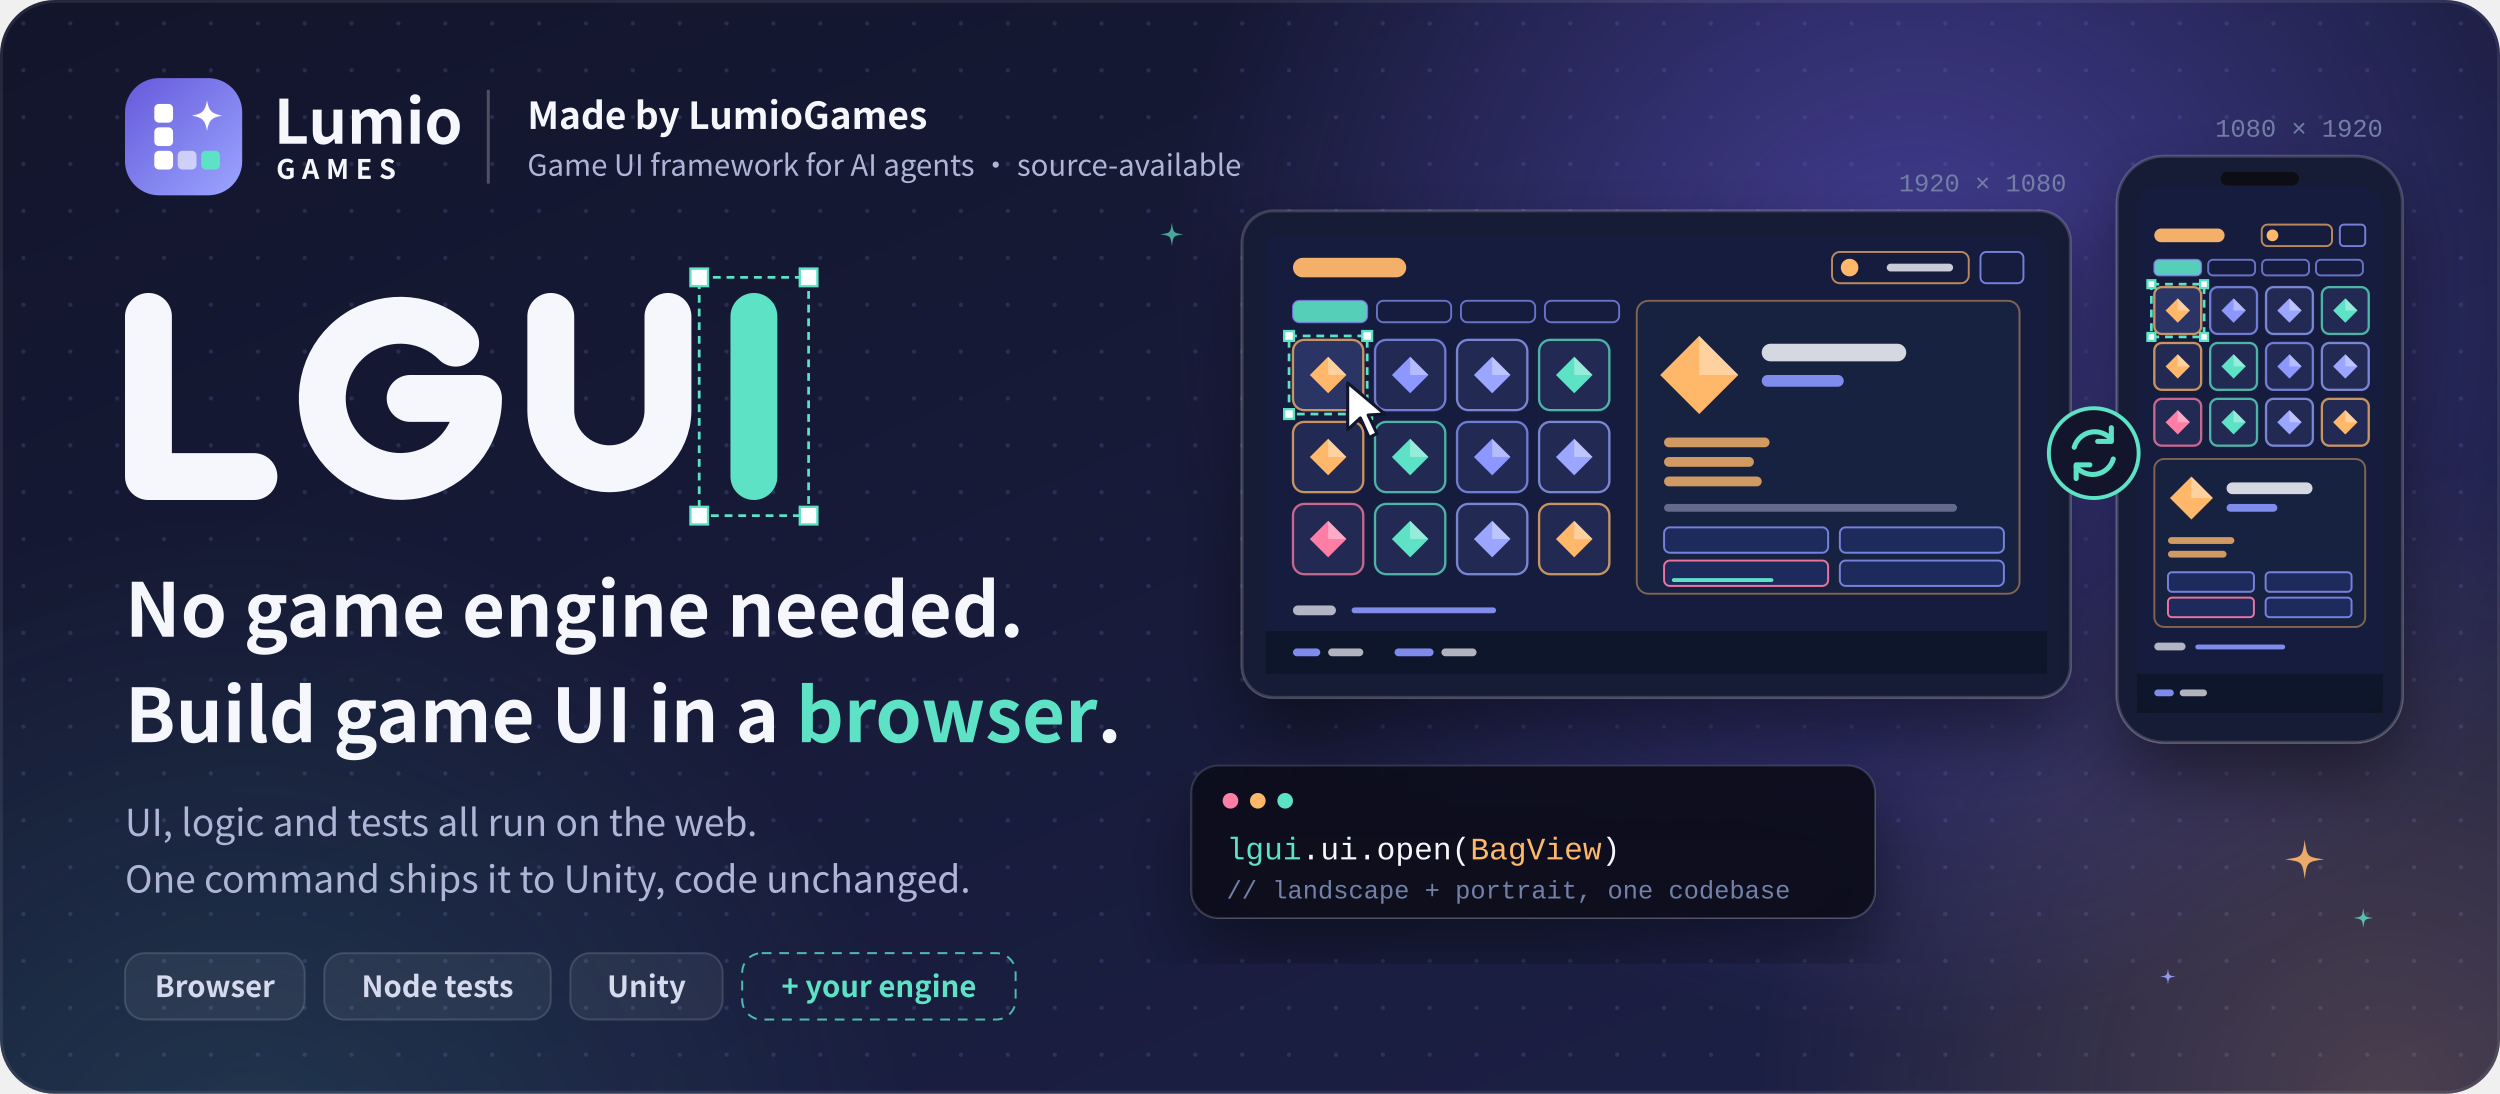
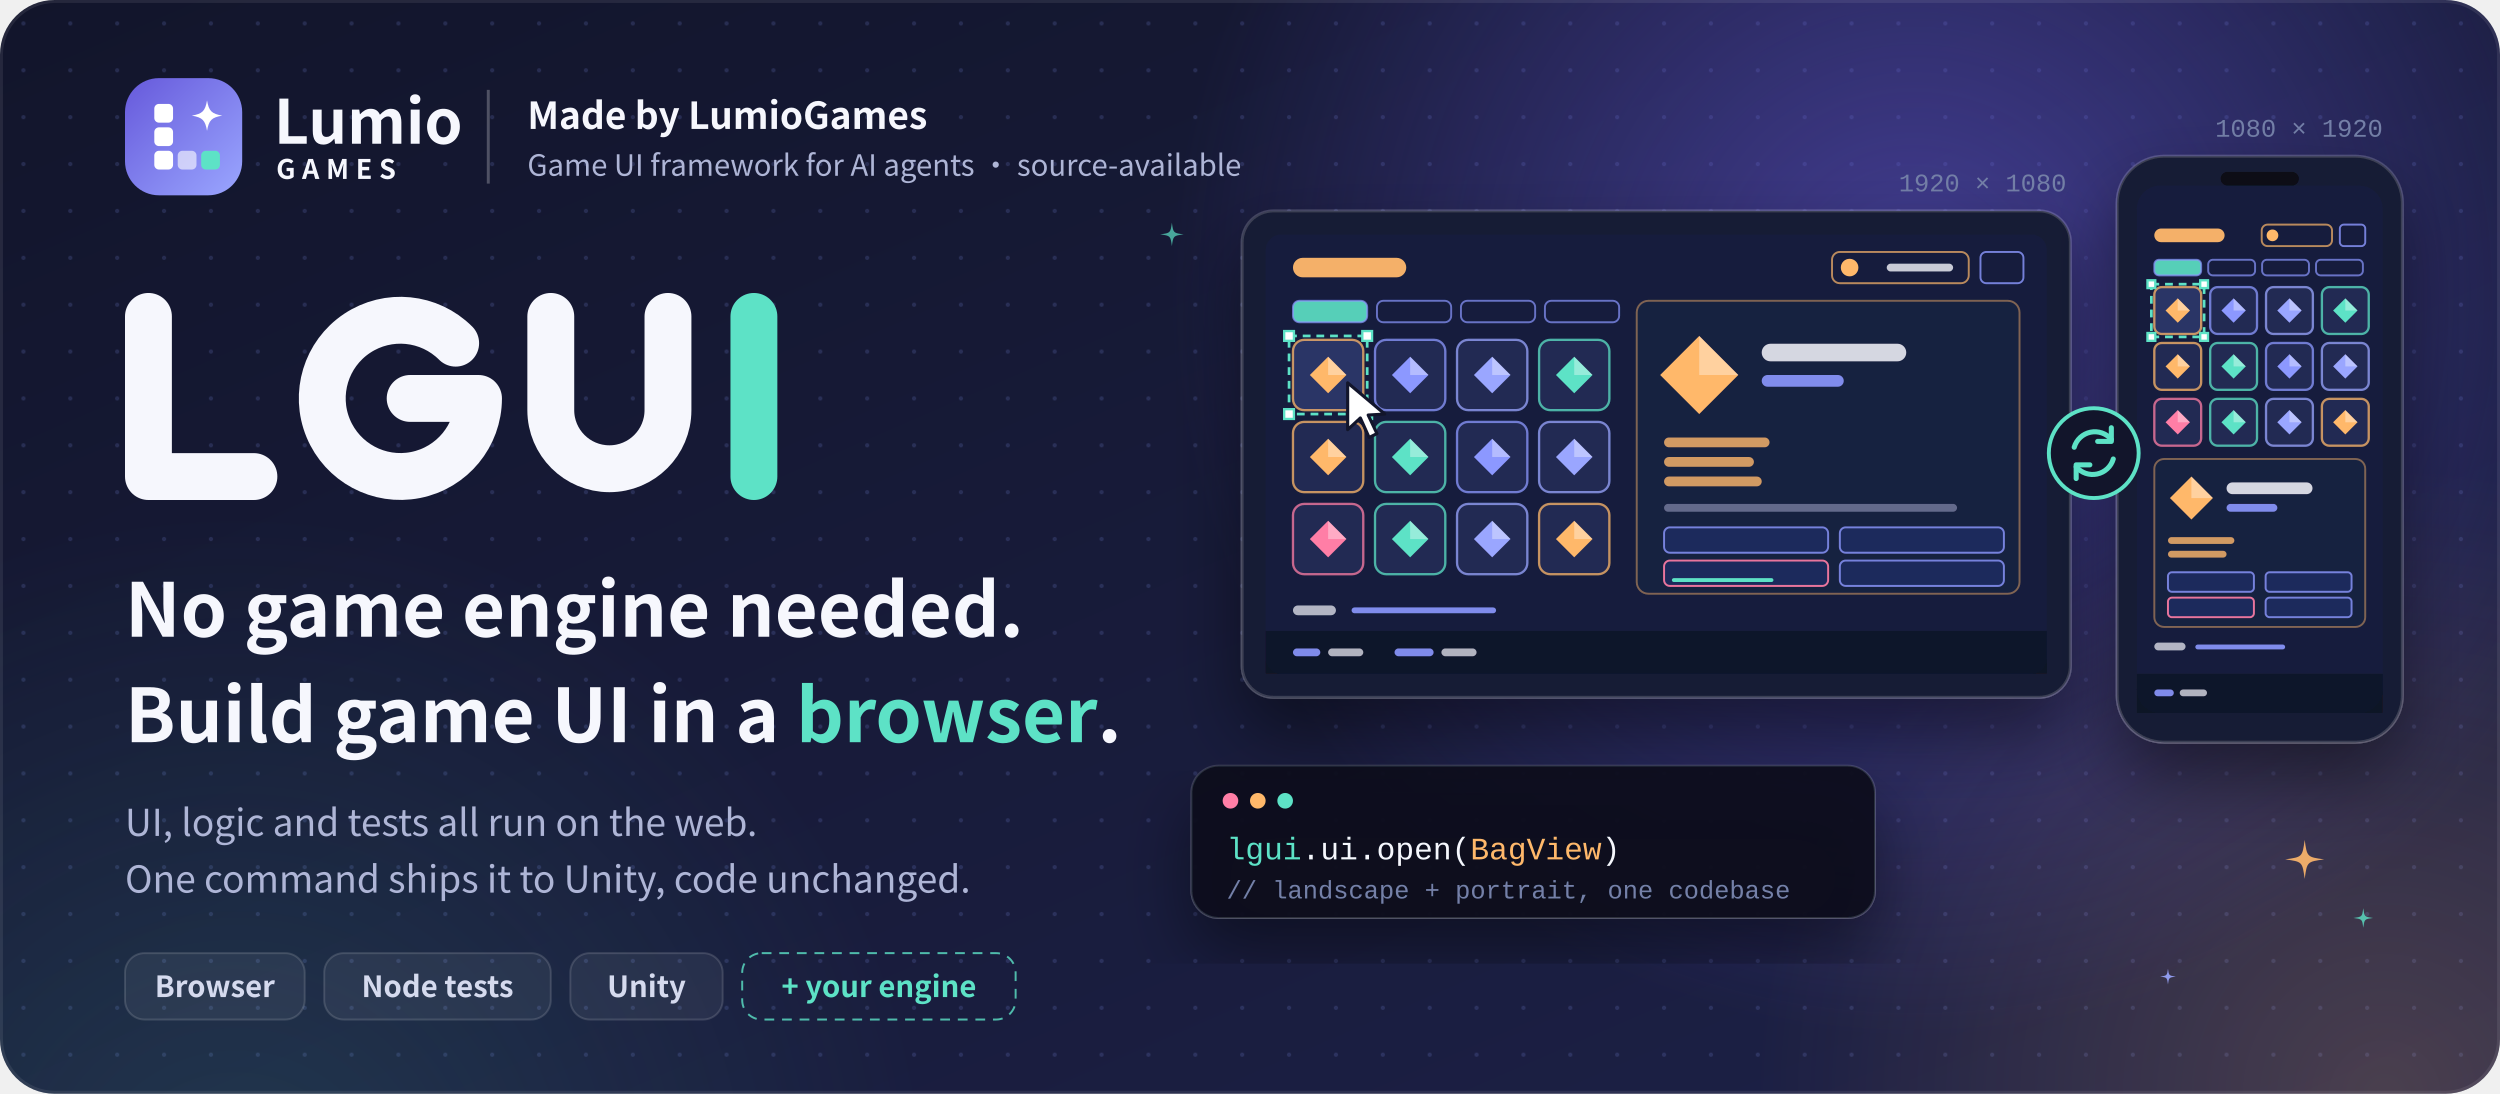
<svg xmlns="http://www.w3.org/2000/svg" viewBox="0 0 1280 560" width="1280" height="560" role="img" aria-label="Made by LumioGames · LGUI: no game engine needed, build game UI in a browser · lumio.games">
  <defs>
    <linearGradient id="bg" x1="0" y1="0" x2="1" y2="1">
      <stop offset="0" stop-color="#12152B" />
      <stop offset="1" stop-color="#1D2148" />
    </linearGradient>
    <radialGradient id="gTeal" cx=".5" cy=".5" r=".5">
      <stop offset="0" stop-color="#6659DB" stop-opacity=".55" />
      <stop offset="1" stop-color="#6659DB" stop-opacity="0" />
    </radialGradient>
    <radialGradient id="gAmber" cx=".5" cy=".5" r=".5">
      <stop offset="0" stop-color="#FFB86B" stop-opacity=".20" />
      <stop offset="1" stop-color="#FFB86B" stop-opacity="0" />
    </radialGradient>
    <radialGradient id="gViolet" cx=".5" cy=".5" r=".5">
      <stop offset="0" stop-color="#5DE2C6" stop-opacity=".14" />
      <stop offset="1" stop-color="#5DE2C6" stop-opacity="0" />
    </radialGradient>
    <pattern id="dots" width="24" height="24" patternUnits="userSpaceOnUse">
      <circle cx="12" cy="12" r="1.1" fill="#8CA0FF" fill-opacity=".16" />
    </pattern>
    <clipPath id="round">
      <rect width="1280" height="560" rx="28" />
    </clipPath>
    <filter id="shadow" x="-20%" y="-20%" width="140%" height="150%">
      <feDropShadow dx="0" dy="18" stdDeviation="18" flood-color="#000" flood-opacity=".45" />
    </filter>
  </defs>
  <g clip-path="url(#round)">
    <rect width="1280" height="560" fill="url(#bg)" />
    <rect width="1280" height="560" fill="url(#dots)" />
    <circle cx="980" cy="150" r="380" fill="url(#gTeal)" />
    <circle cx="1220" cy="560" r="320" fill="url(#gAmber)" />
    <circle cx="120" cy="620" r="360" fill="url(#gViolet)" />
    <g transform="translate(64 40) scale(0.6)">
      <defs>
        <linearGradient id="heroMark" x1="0" y1="0" x2="1" y2="1">
          <stop offset="0" stop-color="#6659db" />
          <stop offset="1" stop-color="#9aa6ff" />
        </linearGradient>
      </defs>
      <rect width="100" height="100" rx="29" fill="url(#heroMark)" />
      <rect x="25" y="22" width="16" height="16" rx="4" fill="#fff" />
      <rect x="25" y="42" width="16" height="16" rx="4" fill="#fff" />
      <rect x="25" y="62" width="16" height="16" rx="4" fill="#fff" />
      <rect x="45" y="62" width="16" height="16" rx="4" fill="#fff" fill-opacity=".6" />
      <rect x="65" y="62" width="16" height="16" rx="4" fill="#5de2c6" />
      <path d="M70 19C71.56 28.1 73.9 30.44 83 32C73.9 33.56 71.56 35.9 70 45C68.44 35.9 66.1 33.56 57 32C66.1 30.44 68.44 28.1 70 19Z" fill="#fff" />
    </g>
    <text x="140.2" y="73.6" font-family="-apple-system,BlinkMacSystemFont,'Segoe UI','PingFang SC','Microsoft YaHei','Noto Sans CJK SC',system-ui,sans-serif" font-size="31.2" font-weight="800" fill="#F6F7FD">Lumio</text>
    <text x="141.4" y="91.6" font-family="-apple-system,BlinkMacSystemFont,'Segoe UI','PingFang SC','Microsoft YaHei','Noto Sans CJK SC',system-ui,sans-serif" font-size="13.8" font-weight="700" letter-spacing="3.45" fill="#F6F7FD">GAMES</text>
    <path d="M250 46V94" stroke="#fff" stroke-opacity=".25" stroke-width="1.5" />
    <text font-family="-apple-system,BlinkMacSystemFont,'Segoe UI','PingFang SC','Microsoft YaHei','Noto Sans CJK SC',system-ui,sans-serif">
      <tspan x="270" y="66" font-size="19" font-weight="800" fill="#F6F7FD">Made by LumioGames</tspan>
      <tspan x="270" y="90" font-size="15" font-weight="500" fill="#AEB5D6">Game UI framework for AI agents · source-available</tspan>
    </text>
    <g transform="translate(0 30)">
      <g fill="none" stroke-linecap="round" stroke-linejoin="round" stroke-width="24">
        <path d="M76 132V214H130" stroke="#F6F7FD" />
        <path d="M233.3 145.7A40 40 0 1 0 245 174H210" stroke="#F6F7FD" />
        <path d="M282 132V180A30 30 0 0 0 342 180V132" stroke="#F6F7FD" />
        <path d="M386 132V214" stroke="#5DE2C6" />
      </g>
-       <rect x="358" y="112" width="56" height="122" fill="none" stroke="#5DE2C6" stroke-width="1.4" stroke-dasharray="4 3" />
-       <rect x="353.5" y="107.5" width="9" height="9" fill="#fff" stroke="#5DE2C6" stroke-width="1.2" />
-       <rect x="409.5" y="107.5" width="9" height="9" fill="#fff" stroke="#5DE2C6" stroke-width="1.2" />
-       <rect x="353.5" y="229.5" width="9" height="9" fill="#fff" stroke="#5DE2C6" stroke-width="1.2" />
-       <rect x="409.5" y="229.5" width="9" height="9" fill="#fff" stroke="#5DE2C6" stroke-width="1.2" />
    </g>
    <text font-family="-apple-system,BlinkMacSystemFont,'Segoe UI','PingFang SC','Microsoft YaHei','Noto Sans CJK SC',system-ui,sans-serif" font-size="38" font-weight="800" fill="#F6F7FD">
      <tspan x="64" y="326">No game engine needed.</tspan>
      <tspan x="64" y="380">Build game UI in a <tspan fill="#5DE2C6">browser</tspan>.</tspan>
    </text>
    <text font-family="-apple-system,BlinkMacSystemFont,'Segoe UI','PingFang SC','Microsoft YaHei','Noto Sans CJK SC',system-ui,sans-serif" font-size="19" fill="#AEB5D6">
      <tspan x="64" y="428">UI, logic and tests all run on the web.</tspan>
      <tspan x="64" y="457">One command ships it to Unity, code unchanged.</tspan>
    </text>
    <rect x="64" y="488" width="92" height="34" rx="10" fill="#fff" fill-opacity="0.06" stroke="#fff" stroke-opacity="0.14" />
    <text x="110" y="510.5" text-anchor="middle" font-family="-apple-system,BlinkMacSystemFont,'Segoe UI','PingFang SC','Microsoft YaHei','Noto Sans CJK SC',system-ui,sans-serif" font-size="15" font-weight="600" fill="#D5DAEE">Browser</text>
    <rect x="166" y="488" width="116" height="34" rx="10" fill="#fff" fill-opacity="0.06" stroke="#fff" stroke-opacity="0.14" />
    <text x="224" y="510.5" text-anchor="middle" font-family="-apple-system,BlinkMacSystemFont,'Segoe UI','PingFang SC','Microsoft YaHei','Noto Sans CJK SC',system-ui,sans-serif" font-size="15" font-weight="600" fill="#D5DAEE">Node tests</text>
    <rect x="292" y="488" width="78" height="34" rx="10" fill="#fff" fill-opacity="0.06" stroke="#fff" stroke-opacity="0.14" />
    <text x="331" y="510.5" text-anchor="middle" font-family="-apple-system,BlinkMacSystemFont,'Segoe UI','PingFang SC','Microsoft YaHei','Noto Sans CJK SC',system-ui,sans-serif" font-size="15" font-weight="600" fill="#D5DAEE">Unity</text>
    <rect x="380" y="488" width="140" height="34" rx="10" fill="#fff" fill-opacity="0" stroke="#5DE2C6" stroke-opacity="0.8" stroke-dasharray="5 4" />
    <text x="450" y="510.5" text-anchor="middle" font-family="-apple-system,BlinkMacSystemFont,'Segoe UI','PingFang SC','Microsoft YaHei','Noto Sans CJK SC',system-ui,sans-serif" font-size="15" font-weight="600" fill="#5DE2C6">+ your engine</text>
    <text x="1058" y="98" text-anchor="end" font-family="'SF Mono',Menlo,Consolas,'Liberation Mono',monospace" font-size="13" fill="#7480A8">1920 × 1080</text>
    <g filter="url(#shadow)">
      <rect x="636" y="108" width="424" height="249" rx="16" fill="#171C34" stroke="#fff" stroke-opacity=".16" stroke-width="1.5" />
      <g transform="translate(648 120)">
        <rect width="400" height="225" rx="8" fill="#131B3C" />
        <rect x="14" y="12" width="58" height="10" rx="5" fill="#FFB86B" opacity="0.95" />
        <rect x="290" y="9" width="70" height="16" rx="4" fill="none" stroke="#FFB86B" stroke-opacity=".7" />
        <circle cx="299" cy="17" r="4.5" fill="#FFB86B" />
        <rect x="318" y="15" width="34" height="4" rx="2" fill="#F6F7FD" opacity="0.8" />
        <rect x="366" y="9" width="22" height="16" rx="3" fill="none" stroke="#8C98FF" stroke-opacity=".8" />
        <rect x="14" y="34" width="38" height="11" rx="3.3" fill="#5DE2C6" fill-opacity="0.9" stroke="#8C98FF" stroke-opacity=".7" stroke-width="1" />
        <rect x="57" y="34" width="38" height="11" rx="3.3" fill="none" fill-opacity="0" stroke="#8C98FF" stroke-opacity=".7" stroke-width="1" />
        <rect x="100" y="34" width="38" height="11" rx="3.3" fill="none" fill-opacity="0" stroke="#8C98FF" stroke-opacity=".7" stroke-width="1" />
        <rect x="143" y="34" width="38" height="11" rx="3.3" fill="none" fill-opacity="0" stroke="#8C98FF" stroke-opacity=".7" stroke-width="1" />
        <rect x="14" y="54" width="36" height="36" rx="5.76" fill="#2A3466" stroke="#FFB86B" stroke-opacity=".75" stroke-width="1.2" />
        <path d="M32 62.64L41.36 72L32 81.36L22.64 72Z" fill="#FFB86B" />
        <path d="M32 62.64L41.36 72L32 72Z" fill="#fff" opacity=".35" />
        <rect x="56" y="54" width="36" height="36" rx="5.76" fill="#232A52" stroke="#8C98FF" stroke-opacity=".75" stroke-width="1.2" />
        <path d="M74 62.64L83.36 72L74 81.36L64.64 72Z" fill="#8C98FF" />
        <path d="M74 62.64L83.36 72L74 72Z" fill="#fff" opacity=".35" />
        <rect x="98" y="54" width="36" height="36" rx="5.76" fill="#232A52" stroke="#9AA6FF" stroke-opacity=".75" stroke-width="1.2" />
        <path d="M116 62.64L125.36 72L116 81.36L106.64 72Z" fill="#9AA6FF" />
        <path d="M116 62.64L125.36 72L116 72Z" fill="#fff" opacity=".35" />
        <rect x="140" y="54" width="36" height="36" rx="5.76" fill="#232A52" stroke="#5DE2C6" stroke-opacity=".75" stroke-width="1.2" />
        <path d="M158 62.64L167.36 72L158 81.36L148.64 72Z" fill="#5DE2C6" />
        <path d="M158 62.64L167.36 72L158 72Z" fill="#fff" opacity=".35" />
        <rect x="14" y="96" width="36" height="36" rx="5.76" fill="#232A52" stroke="#FFB86B" stroke-opacity=".75" stroke-width="1.2" />
        <path d="M32 104.64L41.36 114L32 123.36L22.64 114Z" fill="#FFB86B" />
        <path d="M32 104.64L41.36 114L32 114Z" fill="#fff" opacity=".35" />
        <rect x="56" y="96" width="36" height="36" rx="5.76" fill="#232A52" stroke="#5DE2C6" stroke-opacity=".75" stroke-width="1.2" />
        <path d="M74 104.64L83.36 114L74 123.36L64.64 114Z" fill="#5DE2C6" />
        <path d="M74 104.64L83.36 114L74 114Z" fill="#fff" opacity=".35" />
        <rect x="98" y="96" width="36" height="36" rx="5.76" fill="#232A52" stroke="#8C98FF" stroke-opacity=".75" stroke-width="1.2" />
        <path d="M116 104.64L125.36 114L116 123.36L106.64 114Z" fill="#8C98FF" />
        <path d="M116 104.64L125.36 114L116 114Z" fill="#fff" opacity=".35" />
        <rect x="140" y="96" width="36" height="36" rx="5.76" fill="#232A52" stroke="#9AA6FF" stroke-opacity=".75" stroke-width="1.2" />
        <path d="M158 104.64L167.36 114L158 123.36L148.64 114Z" fill="#9AA6FF" />
        <path d="M158 104.64L167.36 114L158 114Z" fill="#fff" opacity=".35" />
        <rect x="14" y="138" width="36" height="36" rx="5.76" fill="#232A52" stroke="#FF7EA6" stroke-opacity=".75" stroke-width="1.2" />
        <path d="M32 146.64L41.36 156L32 165.36L22.64 156Z" fill="#FF7EA6" />
        <path d="M32 146.64L41.36 156L32 156Z" fill="#fff" opacity=".35" />
        <rect x="56" y="138" width="36" height="36" rx="5.76" fill="#232A52" stroke="#5DE2C6" stroke-opacity=".75" stroke-width="1.2" />
        <path d="M74 146.64L83.36 156L74 165.36L64.64 156Z" fill="#5DE2C6" />
        <path d="M74 146.64L83.36 156L74 156Z" fill="#fff" opacity=".35" />
        <rect x="98" y="138" width="36" height="36" rx="5.76" fill="#232A52" stroke="#9AA6FF" stroke-opacity=".75" stroke-width="1.2" />
        <path d="M116 146.64L125.36 156L116 165.36L106.64 156Z" fill="#9AA6FF" />
        <path d="M116 146.64L125.36 156L116 156Z" fill="#fff" opacity=".35" />
        <rect x="140" y="138" width="36" height="36" rx="5.76" fill="#232A52" stroke="#FFB86B" stroke-opacity=".75" stroke-width="1.2" />
        <path d="M158 146.64L167.36 156L158 165.36L148.64 156Z" fill="#FFB86B" />
        <path d="M158 146.64L167.36 156L158 156Z" fill="#fff" opacity=".35" />
        <rect x="12" y="52" width="40" height="40" fill="none" stroke="#5DE2C6" stroke-width="1.4" stroke-dasharray="4 3" />
        <rect x="9.5" y="49.5" width="5" height="5" fill="#fff" stroke="#5DE2C6" stroke-width="1.2" />
        <rect x="49.5" y="49.5" width="5" height="5" fill="#fff" stroke="#5DE2C6" stroke-width="1.2" />
        <rect x="9.5" y="89.5" width="5" height="5" fill="#fff" stroke="#5DE2C6" stroke-width="1.2" />
        <rect x="49.5" y="89.5" width="5" height="5" fill="#fff" stroke="#5DE2C6" stroke-width="1.2" />
        <rect x="190" y="34" width="196" height="150" rx="6" fill="#fff" fill-opacity=".03" stroke="#FFB86B" stroke-opacity=".45" />
        <path d="M222 52L242 72L222 92L202 72Z" fill="#FFB86B" />
        <path d="M222 52L242 72L222 72Z" fill="#fff" opacity=".35" />
        <rect x="254" y="56" width="74" height="9" rx="4.5" fill="#F6F7FD" opacity="0.85" />
        <rect x="254" y="72" width="42" height="6" rx="3" fill="#8C98FF" opacity="0.9" />
        <rect x="204" y="104" width="54" height="5" rx="2.5" fill="#FFB86B" opacity="0.8" />
        <rect x="204" y="114" width="46" height="5" rx="2.5" fill="#FFB86B" opacity="0.8" />
        <rect x="204" y="124" width="50" height="5" rx="2.5" fill="#FFB86B" opacity="0.8" />
        <rect x="204" y="138" width="150" height="4" rx="2" fill="#AEB5D6" opacity="0.5" />
        <rect x="204" y="150" width="84" height="13" rx="3" fill="#1D2A5C" stroke="#8C98FF" stroke-opacity=".8" />
        <rect x="294" y="150" width="84" height="13" rx="3" fill="#1D2A5C" stroke="#8C98FF" stroke-opacity=".8" />
        <rect x="204" y="167" width="84" height="13" rx="3" fill="#1D2A5C" stroke="#FF7EA6" stroke-opacity=".9" />
        <rect x="208" y="176" width="52" height="2" rx="1" fill="#5DE2C6" opacity="1" />
        <rect x="294" y="167" width="84" height="13" rx="3" fill="#1D2A5C" stroke="#8C98FF" stroke-opacity=".8" />
        <rect x="14" y="190" width="22" height="5" rx="2.5" fill="#F6F7FD" opacity="0.7" />
        <rect x="44" y="191" width="74" height="3" rx="1.5" fill="#8C98FF" opacity="0.9" />
        <rect x="0" y="203" width="400" height="22" fill="#000" opacity=".28" />
        <rect x="14" y="212" width="14" height="4" rx="2" fill="#8C98FF" opacity="0.9" />
        <rect x="32" y="212" width="18" height="4" rx="2" fill="#F6F7FD" opacity="0.7" />
        <rect x="66" y="212" width="20" height="4" rx="2" fill="#8C98FF" opacity="0.9" />
        <rect x="90" y="212" width="18" height="4" rx="2" fill="#F6F7FD" opacity="0.7" />
      </g>
    </g>
    <text x="1220" y="70" text-anchor="end" font-family="'SF Mono',Menlo,Consolas,'Liberation Mono',monospace" font-size="13" fill="#7480A8">1080 × 1920</text>
    <g filter="url(#shadow)">
      <rect x="1084" y="80" width="146" height="300" rx="24" fill="#171C34" stroke="#fff" stroke-opacity=".16" stroke-width="1.5" />
      <g transform="translate(1094 95)">
        <rect width="126" height="270" rx="12" fill="#131B3C" />
        <rect x="9" y="22" width="36" height="7" rx="3.5" fill="#FFB86B" opacity="0.95" />
        <rect x="64" y="20" width="36" height="11" rx="3" fill="none" stroke="#FFB86B" stroke-opacity=".7" />
        <circle cx="69.5" cy="25.5" r="3" fill="#FFB86B" />
        <rect x="104" y="20" width="13" height="11" rx="2" fill="none" stroke="#8C98FF" stroke-opacity=".8" />
        <rect x="9" y="38" width="24" height="8" rx="2.4" fill="#5DE2C6" fill-opacity="0.9" stroke="#8C98FF" stroke-opacity=".7" stroke-width="1" />
        <rect x="36.6" y="38" width="24" height="8" rx="2.4" fill="none" fill-opacity="0" stroke="#8C98FF" stroke-opacity=".7" stroke-width="1" />
        <rect x="64.2" y="38" width="24" height="8" rx="2.4" fill="none" fill-opacity="0" stroke="#8C98FF" stroke-opacity=".7" stroke-width="1" />
        <rect x="91.8" y="38" width="24" height="8" rx="2.4" fill="none" fill-opacity="0" stroke="#8C98FF" stroke-opacity=".7" stroke-width="1" />
        <rect x="9" y="52" width="24" height="24" rx="3.84" fill="#2A3466" stroke="#FFB86B" stroke-opacity=".75" stroke-width="1.2" />
        <path d="M21 57.76L27.24 64L21 70.24L14.76 64Z" fill="#FFB86B" />
        <path d="M21 57.76L27.24 64L21 64Z" fill="#fff" opacity=".35" />
        <rect x="37.6" y="52" width="24" height="24" rx="3.84" fill="#232A52" stroke="#8C98FF" stroke-opacity=".75" stroke-width="1.2" />
        <path d="M49.6 57.76L55.84 64L49.6 70.24L43.36 64Z" fill="#8C98FF" />
        <path d="M49.6 57.76L55.84 64L49.6 64Z" fill="#fff" opacity=".35" />
        <rect x="66.2" y="52" width="24" height="24" rx="3.84" fill="#232A52" stroke="#9AA6FF" stroke-opacity=".75" stroke-width="1.2" />
        <path d="M78.2 57.76L84.44 64L78.2 70.24L71.96 64Z" fill="#9AA6FF" />
        <path d="M78.2 57.76L84.44 64L78.2 64Z" fill="#fff" opacity=".35" />
        <rect x="94.8" y="52" width="24" height="24" rx="3.84" fill="#232A52" stroke="#5DE2C6" stroke-opacity=".75" stroke-width="1.2" />
        <path d="M106.8 57.76L113.04 64L106.8 70.24L100.56 64Z" fill="#5DE2C6" />
        <path d="M106.8 57.76L113.04 64L106.8 64Z" fill="#fff" opacity=".35" />
        <rect x="9" y="80.6" width="24" height="24" rx="3.84" fill="#232A52" stroke="#FFB86B" stroke-opacity=".75" stroke-width="1.2" />
        <path d="M21 86.36L27.24 92.6L21 98.84L14.76 92.6Z" fill="#FFB86B" />
        <path d="M21 86.36L27.24 92.6L21 92.6Z" fill="#fff" opacity=".35" />
        <rect x="37.6" y="80.6" width="24" height="24" rx="3.84" fill="#232A52" stroke="#5DE2C6" stroke-opacity=".75" stroke-width="1.2" />
        <path d="M49.6 86.36L55.84 92.6L49.6 98.84L43.36 92.6Z" fill="#5DE2C6" />
        <path d="M49.6 86.36L55.84 92.6L49.6 92.6Z" fill="#fff" opacity=".35" />
        <rect x="66.2" y="80.6" width="24" height="24" rx="3.84" fill="#232A52" stroke="#8C98FF" stroke-opacity=".75" stroke-width="1.2" />
        <path d="M78.2 86.36L84.44 92.6L78.2 98.84L71.96 92.6Z" fill="#8C98FF" />
        <path d="M78.2 86.36L84.44 92.6L78.2 92.6Z" fill="#fff" opacity=".35" />
        <rect x="94.8" y="80.6" width="24" height="24" rx="3.84" fill="#232A52" stroke="#9AA6FF" stroke-opacity=".75" stroke-width="1.2" />
        <path d="M106.8 86.36L113.04 92.6L106.8 98.84L100.56 92.6Z" fill="#9AA6FF" />
        <path d="M106.8 86.36L113.04 92.6L106.8 92.6Z" fill="#fff" opacity=".35" />
        <rect x="9" y="109.2" width="24" height="24" rx="3.84" fill="#232A52" stroke="#FF7EA6" stroke-opacity=".75" stroke-width="1.2" />
        <path d="M21 114.96L27.24 121.2L21 127.44L14.76 121.2Z" fill="#FF7EA6" />
        <path d="M21 114.96L27.24 121.2L21 121.2Z" fill="#fff" opacity=".35" />
        <rect x="37.6" y="109.2" width="24" height="24" rx="3.84" fill="#232A52" stroke="#5DE2C6" stroke-opacity=".75" stroke-width="1.2" />
        <path d="M49.6 114.96L55.84 121.2L49.6 127.44L43.36 121.2Z" fill="#5DE2C6" />
        <path d="M49.6 114.96L55.84 121.2L49.6 121.2Z" fill="#fff" opacity=".35" />
        <rect x="66.2" y="109.2" width="24" height="24" rx="3.84" fill="#232A52" stroke="#9AA6FF" stroke-opacity=".75" stroke-width="1.2" />
        <path d="M78.2 114.96L84.44 121.2L78.2 127.44L71.96 121.2Z" fill="#9AA6FF" />
        <path d="M78.2 114.96L84.44 121.2L78.2 121.2Z" fill="#fff" opacity=".35" />
        <rect x="94.8" y="109.2" width="24" height="24" rx="3.84" fill="#232A52" stroke="#FFB86B" stroke-opacity=".75" stroke-width="1.2" />
        <path d="M106.8 114.96L113.04 121.2L106.8 127.44L100.56 121.2Z" fill="#FFB86B" />
        <path d="M106.8 114.96L113.04 121.2L106.8 121.2Z" fill="#fff" opacity=".35" />
        <rect x="7.5" y="50.5" width="27" height="27" fill="none" stroke="#5DE2C6" stroke-width="1.4" stroke-dasharray="4 3" />
        <rect x="5.5" y="48.5" width="4" height="4" fill="#fff" stroke="#5DE2C6" stroke-width="1.2" />
        <rect x="32.5" y="48.5" width="4" height="4" fill="#fff" stroke="#5DE2C6" stroke-width="1.2" />
        <rect x="5.5" y="75.5" width="4" height="4" fill="#fff" stroke="#5DE2C6" stroke-width="1.2" />
        <rect x="32.5" y="75.5" width="4" height="4" fill="#fff" stroke="#5DE2C6" stroke-width="1.2" />
        <rect x="9" y="140" width="108" height="86" rx="5" fill="#fff" fill-opacity=".03" stroke="#FFB86B" stroke-opacity=".45" />
        <path d="M28 149L39 160L28 171L17 160Z" fill="#FFB86B" />
        <path d="M28 149L39 160L28 160Z" fill="#fff" opacity=".35" />
        <rect x="46" y="152" width="44" height="6" rx="3" fill="#F6F7FD" opacity="0.85" />
        <rect x="46" y="163" width="26" height="4" rx="2" fill="#8C98FF" opacity="0.9" />
        <rect x="16" y="180" width="34" height="3.5" rx="1.75" fill="#FFB86B" opacity="0.8" />
        <rect x="16" y="187" width="30" height="3.5" rx="1.75" fill="#FFB86B" opacity="0.8" />
        <rect x="16" y="198" width="44" height="10" rx="2" fill="#1D2A5C" stroke="#8C98FF" stroke-opacity=".8" />
        <rect x="66" y="198" width="44" height="10" rx="2" fill="#1D2A5C" stroke="#8C98FF" stroke-opacity=".8" />
        <rect x="16" y="211" width="44" height="10" rx="2" fill="#1D2A5C" stroke="#FF7EA6" stroke-opacity=".9" />
        <rect x="66" y="211" width="44" height="10" rx="2" fill="#1D2A5C" stroke="#8C98FF" stroke-opacity=".8" />
        <rect x="9" y="234" width="16" height="4" rx="2" fill="#F6F7FD" opacity="0.7" />
        <rect x="30" y="235" width="46" height="2.5" rx="1.25" fill="#8C98FF" opacity="0.9" />
        <rect x="0" y="250" width="126" height="20" fill="#000" opacity=".28" />
        <rect x="9" y="258" width="10" height="3.5" rx="1.75" fill="#8C98FF" opacity="0.9" />
        <rect x="22" y="258" width="14" height="3.5" rx="1.75" fill="#F6F7FD" opacity="0.7" />
      </g>
      <rect x="1137" y="88" width="40" height="7" rx="3.5" fill="#000" opacity=".6" />
    </g>
    <g transform="translate(1072 232)">
      <circle r="23" fill="#12152B" stroke="#5DE2C6" stroke-width="2" />
      <path d="M-10 -3A11 11 0 0 1 9 -7M10 3A11 11 0 0 1 -9 7" fill="none" stroke="#5DE2C6" stroke-width="2.6" stroke-linecap="round" />
      <path d="M9 -13V-6H2M-9 13V6H-2" fill="none" stroke="#5DE2C6" stroke-width="2.6" stroke-linecap="round" stroke-linejoin="round" />
    </g>
    <path d="M690 196l0 24 6.5-6 4.5 10 4-2-4.5-9.5 8.5-.5z" fill="#fff" stroke="#12152B" stroke-width="1.6" stroke-linejoin="round" />
    <g filter="url(#shadow)">
      <rect x="610" y="392" width="350" height="78" rx="14" fill="#0A0F1E" fill-opacity=".94" stroke="#fff" stroke-opacity=".14" />
      <circle cx="630" cy="410" r="4" fill="#FF7EA6" />
      <circle cx="644" cy="410" r="4" fill="#FFB86B" />
      <circle cx="658" cy="410" r="4" fill="#5DE2C6" />
      <text font-family="'SF Mono',Menlo,Consolas,'Liberation Mono',monospace" font-size="16" fill="#F6F7FD">
        <tspan x="628" y="440">
          <tspan fill="#5DE2C6">lgui</tspan>.ui.open(<tspan fill="#FFB86B">BagView</tspan>)</tspan>
        <tspan x="628" y="460" font-size="13" fill="#7480A8">// landscape + portrait, one codebase</tspan>
      </text>
    </g>
    <path d="M1180 430C1181.2 438.8 1181.2 438.8 1190 440C1181.2 441.2 1181.2 441.2 1180 450C1178.8 441.2 1178.8 441.2 1170 440C1178.8 438.8 1178.8 438.8 1180 430Z" fill="#FFB86B" opacity="0.9" />
    <path d="M1210 465C1210.6 469.4 1210.6 469.4 1215 470C1210.6 470.6 1210.6 470.6 1210 475C1209.4 470.6 1209.4 470.6 1205 470C1209.4 469.4 1209.4 469.4 1210 465Z" fill="#5DE2C6" opacity="0.8" />
    <path d="M600 114C600.72 119.28 600.72 119.28 606 120C600.72 120.72 600.72 120.72 600 126C599.28 120.72 599.28 120.72 594 120C599.28 119.28 599.28 119.28 600 114Z" fill="#5DE2C6" opacity="0.7" />
    <path d="M1110 496C1110.48 499.52 1110.48 499.52 1114 500C1110.48 500.48 1110.48 500.48 1110 504C1109.52 500.48 1109.52 500.48 1106 500C1109.52 499.52 1109.52 499.52 1110 496Z" fill="#9AA6FF" opacity="0.9" />
  </g>
  <rect x=".75" y=".75" width="1278.5" height="558.5" rx="27.5" fill="none" stroke="#fff" stroke-opacity=".08" stroke-width="1.5" />
</svg>
